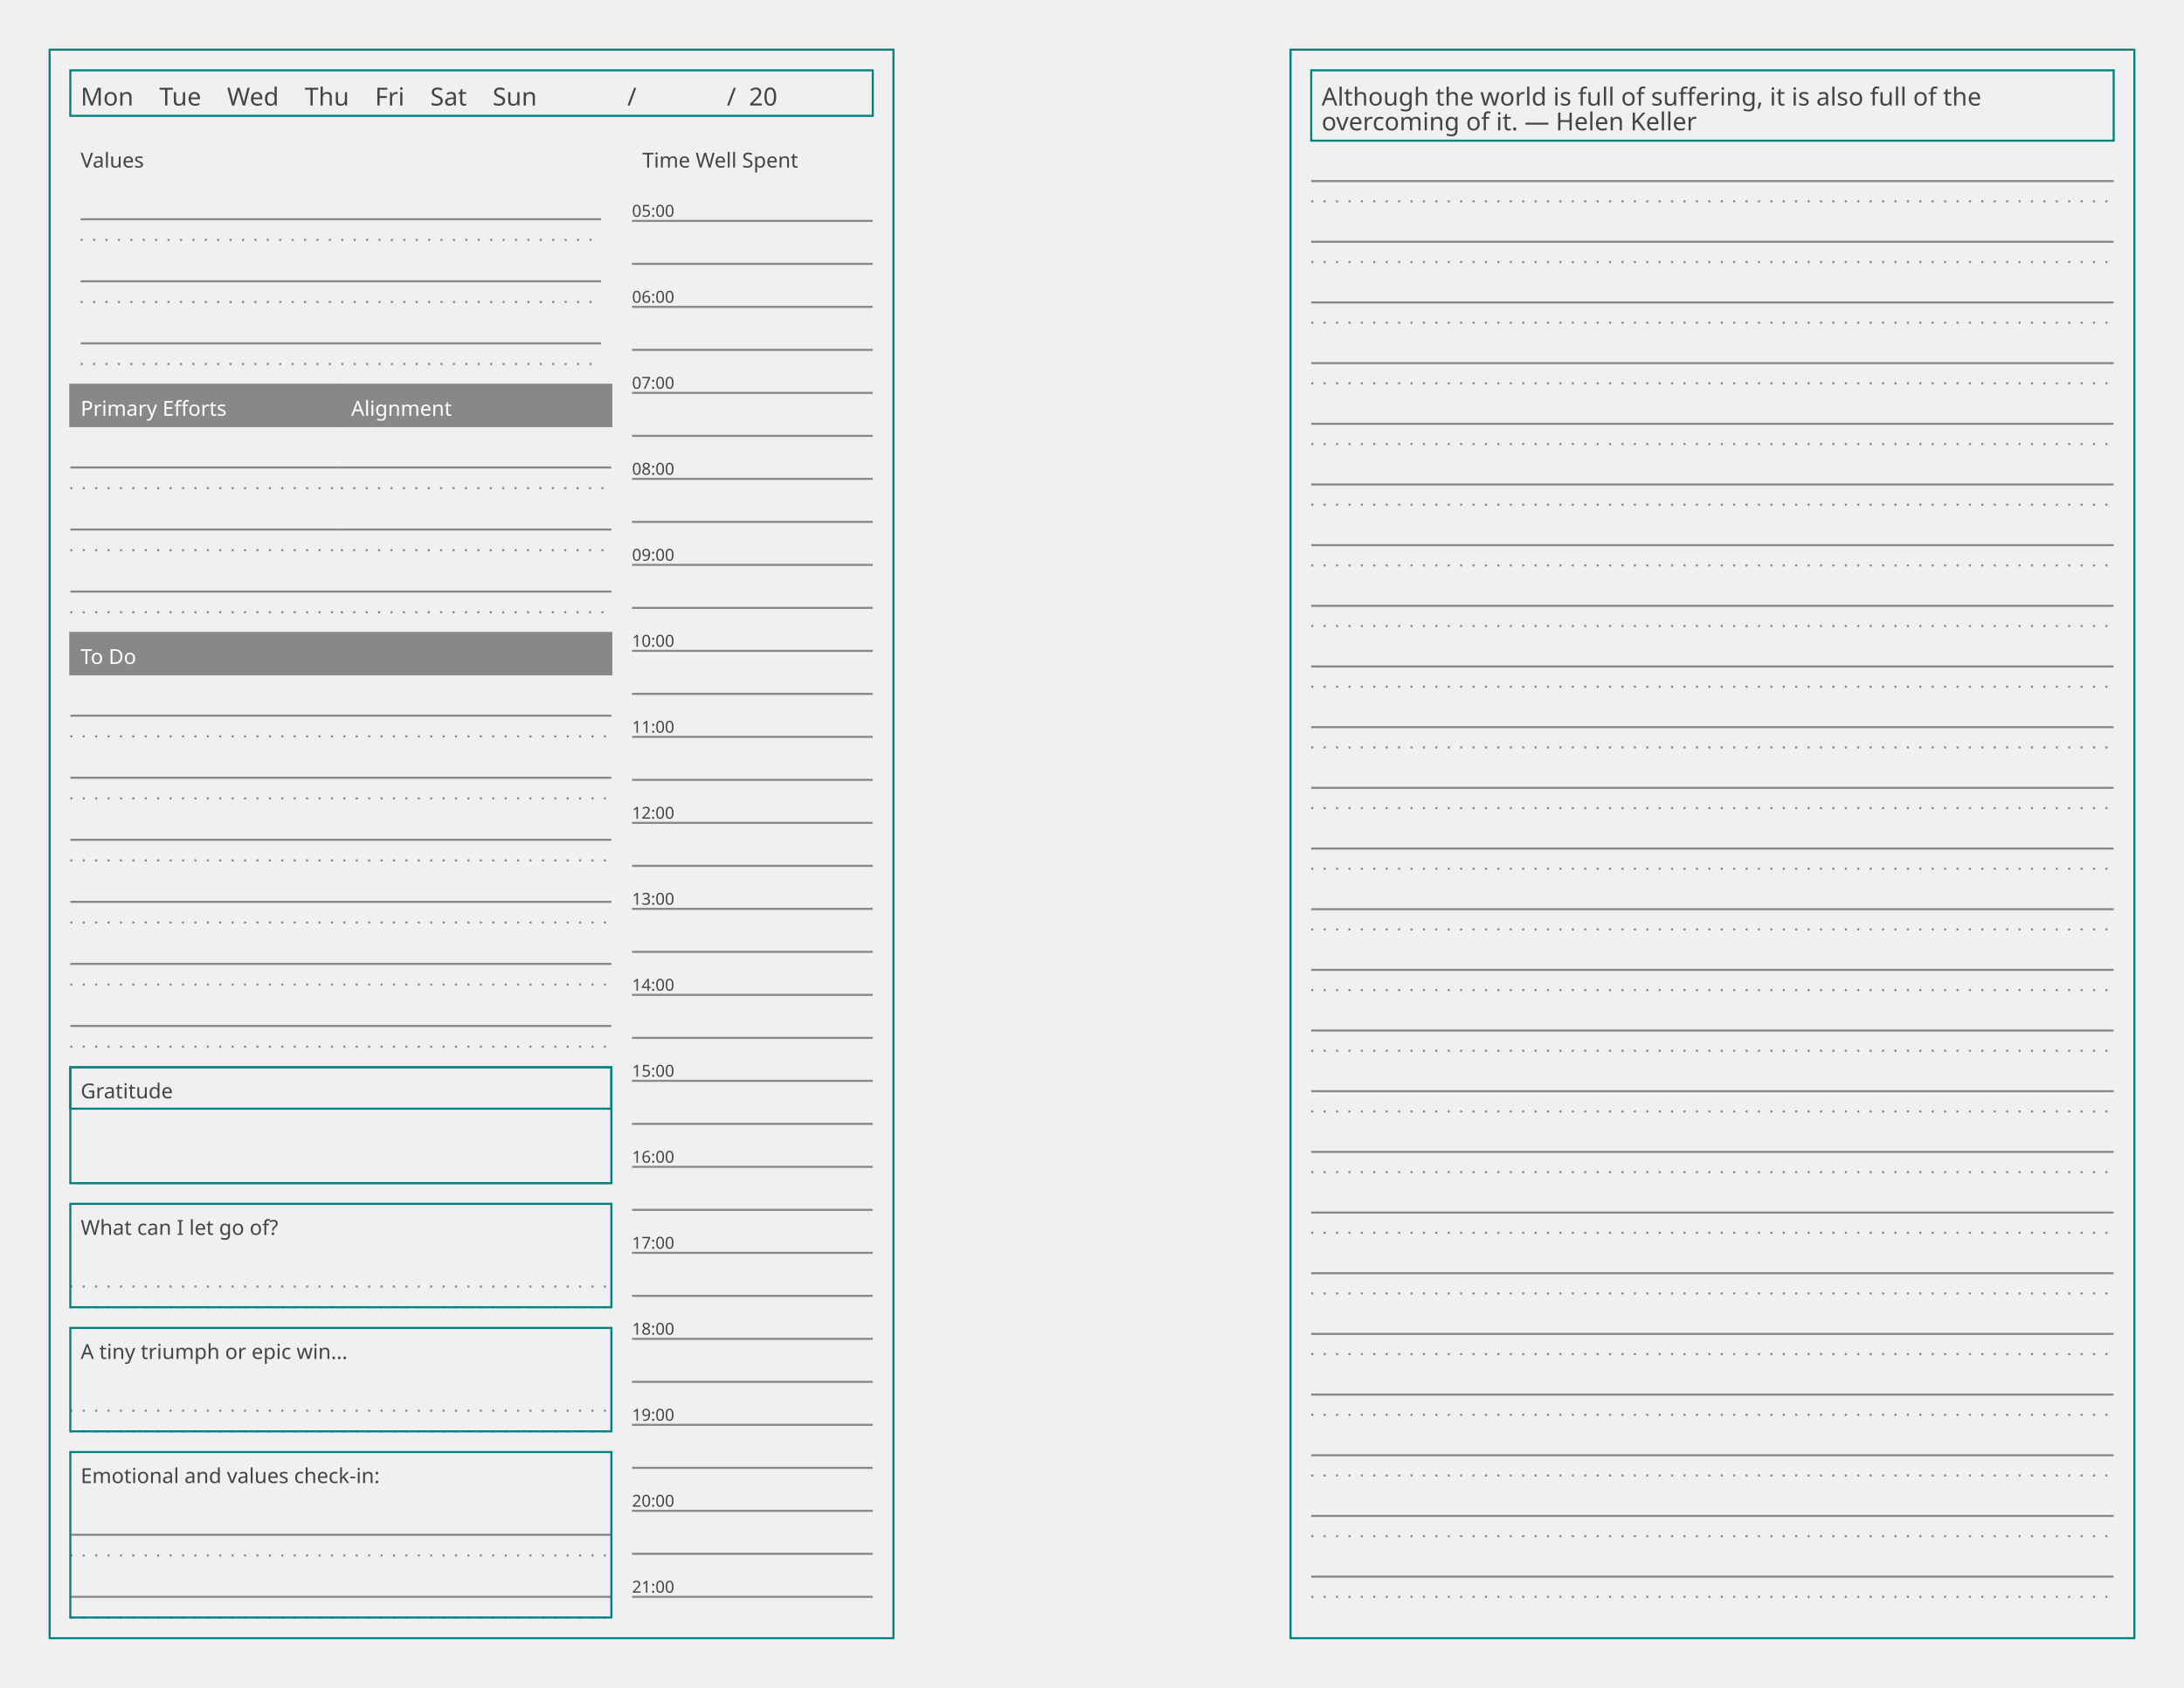
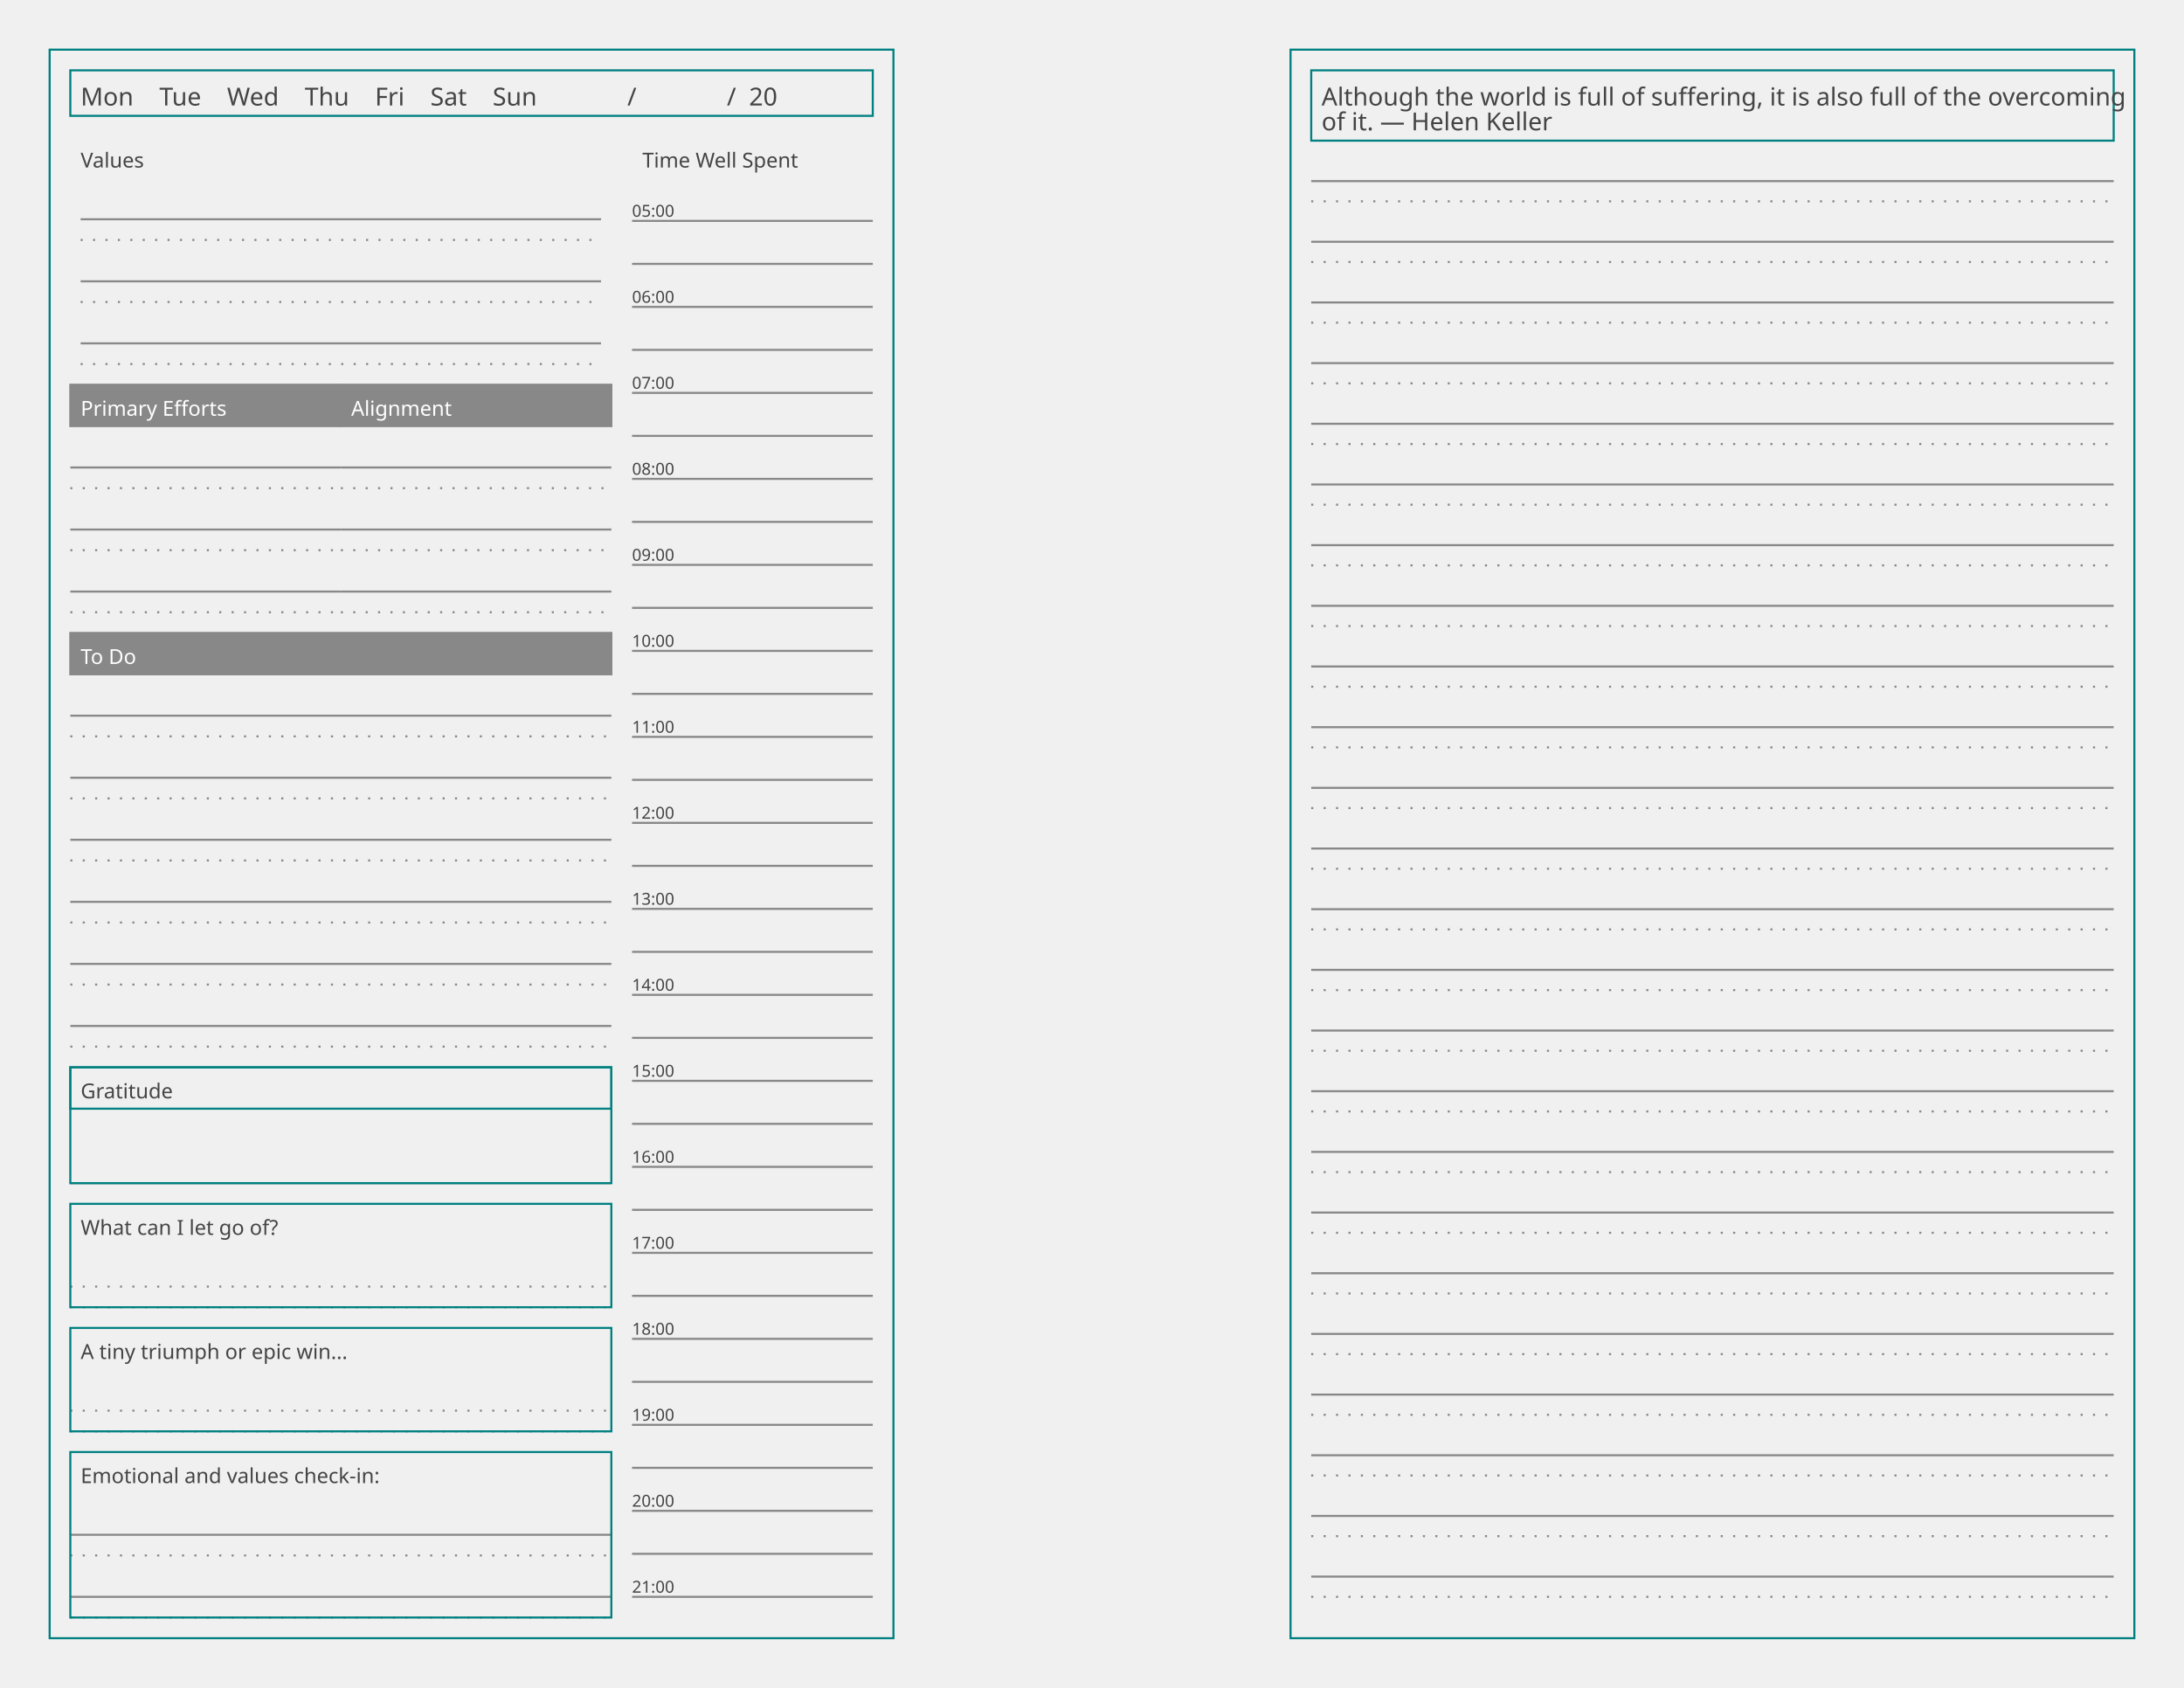
<svg xmlns="http://www.w3.org/2000/svg" baseProfile="tiny" height="8.5in" version="1.2" width="11in">
  <defs />
  <g transform="translate(24.0, 24.0)">
    <rect fill="none" height="768.0" stroke="#008080" width="408.0" x="0" y="0" />
    <g transform="translate(10, 10)">
      <rect fill="none" height="22" stroke="#008080" stroke-width="1" width="388.0" x="0" y="0" />
      <text alignment-baseline="text-after-edge" fill="#444444" font-family="Trebuchet MS" font-size="12" text-anchor="start" transform="translate(5,17)">Mon    Tue    Wed    Thu    Fri    Sat    Sun              /              /  20          </text>
    </g>
    <g transform="translate(10, 32)">
      <g transform="translate(0,10)">
        <g>
          <g transform="translate(0,0)">
            <text alignment-baseline="text-after-edge" fill="#444444" font-family="Ubuntu Mono" font-size="10" text-anchor="start" transform="translate(5,15)">Values</text>
          </g>
          <g transform="translate(0,20)">
            <g>
              <line stroke="#888888" stroke-dasharray="1,5" stroke-width="1" transform="translate(5,30.0)" x1="0" x2="251.6" y1="0" y2="0" />
              <line stroke="#888888" stroke-dasharray="1,5" stroke-width="1" transform="translate(5,60.0)" x1="0" x2="251.6" y1="0" y2="0" />
              <line stroke="#888888" stroke-dasharray="1,5" stroke-width="1" transform="translate(5,90.0)" x1="0" x2="251.6" y1="0" y2="0" />
            </g>
            <g>
              <line stroke="#888888" stroke-dasharray="1,0" stroke-width="1" transform="translate(5,20.0)" x1="0" x2="251.6" y1="0" y2="0" />
              <line stroke="#888888" stroke-dasharray="1,0" stroke-width="1" transform="translate(5,50.0)" x1="0" x2="251.6" y1="0" y2="0" />
              <line stroke="#888888" stroke-dasharray="1,0" stroke-width="1" transform="translate(5,80.0)" x1="0" x2="251.6" y1="0" y2="0" />
            </g>
          </g>
        </g>
      </g>
      <g transform="translate(0,130.0)">
        <g>
          <g transform="translate(0,0)">
            <g>
              <g transform="translate(0,0)">
                <rect fill="#888888" height="20" stroke="#888888" stroke-width="1" width="130.8" x="0" y="0" />
                <text alignment-baseline="text-after-edge" fill="#ffffff" font-family="Trebuchet MS" font-size="10" text-anchor="start" transform="translate(5,15)">Primary Efforts</text>
              </g>
              <g transform="translate(0,20)">
                <g>
                  <line stroke="#888888" stroke-dasharray="1,5" stroke-width="1" transform="translate(0,30.0)" x1="0" x2="130.8" y1="0" y2="0" />
                  <line stroke="#888888" stroke-dasharray="1,5" stroke-width="1" transform="translate(0,60.0)" x1="0" x2="130.8" y1="0" y2="0" />
                  <line stroke="#888888" stroke-dasharray="1,5" stroke-width="1" transform="translate(0,90.0)" x1="0" x2="130.8" y1="0" y2="0" />
                </g>
                <g>
                  <line stroke="#888888" stroke-dasharray="1,0" stroke-width="1" transform="translate(0,20.0)" x1="0" x2="130.8" y1="0" y2="0" />
                  <line stroke="#888888" stroke-dasharray="1,0" stroke-width="1" transform="translate(0,50.0)" x1="0" x2="130.8" y1="0" y2="0" />
                  <line stroke="#888888" stroke-dasharray="1,0" stroke-width="1" transform="translate(0,80.0)" x1="0" x2="130.8" y1="0" y2="0" />
                </g>
              </g>
            </g>
          </g>
          <g transform="translate(130.8,0)">
            <g>
              <g transform="translate(0,0)">
                <rect fill="#888888" height="20" stroke="#888888" stroke-width="1" width="130.8" x="0" y="0" />
                <text alignment-baseline="text-after-edge" fill="#ffffff" font-family="Trebuchet MS" font-size="10" text-anchor="start" transform="translate(5,15)">Alignment</text>
              </g>
              <g transform="translate(0,20)">
                <g>
                  <line stroke="#888888" stroke-dasharray="1,5" stroke-width="1" transform="translate(0,30.0)" x1="0" x2="130.8" y1="0" y2="0" />
                  <line stroke="#888888" stroke-dasharray="1,5" stroke-width="1" transform="translate(0,60.0)" x1="0" x2="130.8" y1="0" y2="0" />
                  <line stroke="#888888" stroke-dasharray="1,5" stroke-width="1" transform="translate(0,90.0)" x1="0" x2="130.8" y1="0" y2="0" />
                </g>
                <g>
                  <line stroke="#888888" stroke-dasharray="1,0" stroke-width="1" transform="translate(0,20.0)" x1="0" x2="130.8" y1="0" y2="0" />
                  <line stroke="#888888" stroke-dasharray="1,0" stroke-width="1" transform="translate(0,50.0)" x1="0" x2="130.8" y1="0" y2="0" />
                  <line stroke="#888888" stroke-dasharray="1,0" stroke-width="1" transform="translate(0,80.0)" x1="0" x2="130.8" y1="0" y2="0" />
                </g>
              </g>
            </g>
          </g>
        </g>
      </g>
      <g transform="translate(0,250.0)">
        <g>
          <g transform="translate(0,0)">
            <rect fill="#888888" height="20" stroke="#888888" stroke-width="1" width="261.6" x="0" y="0" />
            <text alignment-baseline="text-after-edge" fill="#ffffff" font-family="Ubuntu Mono" font-size="10" text-anchor="start" transform="translate(5,15)">To Do</text>
          </g>
          <g transform="translate(0,20)">
            <g>
              <line stroke="#888888" stroke-dasharray="1,5" stroke-width="1" transform="translate(0,30.0)" x1="0" x2="261.6" y1="0" y2="0" />
              <line stroke="#888888" stroke-dasharray="1,5" stroke-width="1" transform="translate(0,60.0)" x1="0" x2="261.6" y1="0" y2="0" />
              <line stroke="#888888" stroke-dasharray="1,5" stroke-width="1" transform="translate(0,90.0)" x1="0" x2="261.6" y1="0" y2="0" />
              <line stroke="#888888" stroke-dasharray="1,5" stroke-width="1" transform="translate(0,120.0)" x1="0" x2="261.6" y1="0" y2="0" />
              <line stroke="#888888" stroke-dasharray="1,5" stroke-width="1" transform="translate(0,150.0)" x1="0" x2="261.6" y1="0" y2="0" />
              <line stroke="#888888" stroke-dasharray="1,5" stroke-width="1" transform="translate(0,180.0)" x1="0" x2="261.6" y1="0" y2="0" />
            </g>
            <g>
              <line stroke="#888888" stroke-dasharray="1,0" stroke-width="1" transform="translate(0,20.0)" x1="0" x2="261.6" y1="0" y2="0" />
              <line stroke="#888888" stroke-dasharray="1,0" stroke-width="1" transform="translate(0,50.0)" x1="0" x2="261.6" y1="0" y2="0" />
              <line stroke="#888888" stroke-dasharray="1,0" stroke-width="1" transform="translate(0,80.0)" x1="0" x2="261.6" y1="0" y2="0" />
              <line stroke="#888888" stroke-dasharray="1,0" stroke-width="1" transform="translate(0,110.0)" x1="0" x2="261.6" y1="0" y2="0" />
              <line stroke="#888888" stroke-dasharray="1,0" stroke-width="1" transform="translate(0,140.0)" x1="0" x2="261.6" y1="0" y2="0" />
              <line stroke="#888888" stroke-dasharray="1,0" stroke-width="1" transform="translate(0,170.0)" x1="0" x2="261.6" y1="0" y2="0" />
            </g>
          </g>
        </g>
      </g>
      <g transform="translate(0,460.0)">
        <g>
          <g transform="translate(0,0)">
            <rect fill="none" height="20" stroke="#008080" stroke-width="1" width="261.6" x="0" y="0" />
            <text alignment-baseline="text-after-edge" fill="#444444" font-family="Trebuchet MS" font-size="10" text-anchor="start" transform="translate(5,15)">Gratitude</text>
          </g>
          <g transform="translate(0,20)">
            <line stroke="#888888" stroke-dasharray="1,0" stroke-width="1" transform="translate(0,36.0)" x1="0" x2="261.6" y1="0" y2="0" />
          </g>
        </g>
        <rect fill="none" height="56.0" stroke="#008080" stroke-width="1" width="261.6" x="0" y="0" />
      </g>
      <g transform="translate(0,526.0)">
        <g>
          <g transform="translate(0,0)">
            <text alignment-baseline="text-after-edge" fill="#444444" font-family="Ubuntu Mono" font-size="10" text-anchor="start" transform="translate(5,15)">What can I let go of?</text>
          </g>
          <g transform="translate(0,20)">
            <g>
              <line stroke="#888888" stroke-dasharray="1,5" stroke-width="1" transform="translate(0,30.0)" x1="0" x2="261.6" y1="0" y2="0" />
            </g>
            <g>
              <line stroke="#888888" stroke-dasharray="1,5" stroke-width="1" transform="translate(0,20.0)" x1="0" x2="261.6" y1="0" y2="0" />
            </g>
          </g>
        </g>
        <rect fill="none" height="50" stroke="#008080" stroke-width="1" width="261.6" x="0" y="0" />
      </g>
      <g transform="translate(0,586.0)">
        <g>
          <g transform="translate(0,0)">
            <text alignment-baseline="text-after-edge" fill="#444444" font-family="Ubuntu Mono" font-size="10" text-anchor="start" transform="translate(5,15)">A tiny triumph or epic win...</text>
          </g>
          <g transform="translate(0,20)">
            <g>
              <line stroke="#888888" stroke-dasharray="1,5" stroke-width="1" transform="translate(0,30.0)" x1="0" x2="261.6" y1="0" y2="0" />
            </g>
            <g>
              <line stroke="#888888" stroke-dasharray="1,5" stroke-width="1" transform="translate(0,20.0)" x1="0" x2="261.6" y1="0" y2="0" />
            </g>
          </g>
        </g>
        <rect fill="none" height="50" stroke="#008080" stroke-width="1" width="261.6" x="0" y="0" />
      </g>
      <g transform="translate(0,646.0)">
        <g>
          <g transform="translate(0,0)">
            <text alignment-baseline="text-after-edge" fill="#444444" font-family="Ubuntu Mono" font-size="10" text-anchor="start" transform="translate(5,15)">Emotional and values check-in:</text>
          </g>
          <g transform="translate(0,20)">
            <g>
              <line stroke="#888888" stroke-dasharray="1,5" stroke-width="1" transform="translate(0,30.0)" x1="0" x2="261.6" y1="0" y2="0" />
              <line stroke="#888888" stroke-dasharray="1,5" stroke-width="1" transform="translate(0,60.0)" x1="0" x2="261.6" y1="0" y2="0" />
            </g>
            <g>
              <line stroke="#888888" stroke-dasharray="1,0" stroke-width="1" transform="translate(0,20.0)" x1="0" x2="261.6" y1="0" y2="0" />
              <line stroke="#888888" stroke-dasharray="1,0" stroke-width="1" transform="translate(0,50.0)" x1="0" x2="261.6" y1="0" y2="0" />
            </g>
          </g>
        </g>
        <rect fill="none" height="80" stroke="#008080" stroke-width="1" width="261.6" x="0" y="0" />
      </g>
    </g>
    <g transform="translate(281.6,32)">
      <g>
        <rect fill="none" height="20" stroke="none" width="116.4" x="0" y="10" />
        <text alignment-baseline="text-after-edge" fill="#444444" font-family="Ubuntu Mono" font-size="10" text-anchor="start" x="5" y="25">Time Well Spent</text>
      </g>
      <g>
        <text alignment-baseline="text-after-edge" fill="#444444" font-family="Ubuntu Mono" font-size="8" text-anchor="start" x="0" y="48.788">05:00</text>
        <line stroke="#888888" x1="0" x2="116.4" y1="50.788" y2="50.788" />
        <line stroke="#888888" x1="0" x2="116.4" y1="71.576" y2="71.576" />
        <text alignment-baseline="text-after-edge" fill="#444444" font-family="Ubuntu Mono" font-size="8" text-anchor="start" x="0" y="90.364">06:00</text>
        <line stroke="#888888" x1="0" x2="116.4" y1="92.364" y2="92.364" />
        <line stroke="#888888" x1="0" x2="116.4" y1="113.152" y2="113.152" />
        <text alignment-baseline="text-after-edge" fill="#444444" font-family="Ubuntu Mono" font-size="8" text-anchor="start" x="0" y="131.939">07:00</text>
        <line stroke="#888888" x1="0" x2="116.4" y1="133.939" y2="133.939" />
        <line stroke="#888888" x1="0" x2="116.4" y1="154.727" y2="154.727" />
        <text alignment-baseline="text-after-edge" fill="#444444" font-family="Ubuntu Mono" font-size="8" text-anchor="start" x="0" y="173.515">08:00</text>
        <line stroke="#888888" x1="0" x2="116.4" y1="175.515" y2="175.515" />
        <line stroke="#888888" x1="0" x2="116.4" y1="196.303" y2="196.303" />
        <text alignment-baseline="text-after-edge" fill="#444444" font-family="Ubuntu Mono" font-size="8" text-anchor="start" x="0" y="215.091">09:00</text>
        <line stroke="#888888" x1="0" x2="116.4" y1="217.091" y2="217.091" />
        <line stroke="#888888" x1="0" x2="116.4" y1="237.879" y2="237.879" />
        <text alignment-baseline="text-after-edge" fill="#444444" font-family="Ubuntu Mono" font-size="8" text-anchor="start" x="0" y="256.667">10:00</text>
        <line stroke="#888888" x1="0" x2="116.4" y1="258.667" y2="258.667" />
        <line stroke="#888888" x1="0" x2="116.4" y1="279.455" y2="279.455" />
        <text alignment-baseline="text-after-edge" fill="#444444" font-family="Ubuntu Mono" font-size="8" text-anchor="start" x="0" y="298.242">11:00</text>
        <line stroke="#888888" x1="0" x2="116.4" y1="300.242" y2="300.242" />
        <line stroke="#888888" x1="0" x2="116.4" y1="321.03" y2="321.03" />
        <text alignment-baseline="text-after-edge" fill="#444444" font-family="Ubuntu Mono" font-size="8" text-anchor="start" x="0" y="339.818">12:00</text>
        <line stroke="#888888" x1="0" x2="116.4" y1="341.818" y2="341.818" />
        <line stroke="#888888" x1="0" x2="116.4" y1="362.606" y2="362.606" />
        <text alignment-baseline="text-after-edge" fill="#444444" font-family="Ubuntu Mono" font-size="8" text-anchor="start" x="0" y="381.394">13:00</text>
        <line stroke="#888888" x1="0" x2="116.4" y1="383.394" y2="383.394" />
        <line stroke="#888888" x1="0" x2="116.4" y1="404.182" y2="404.182" />
        <text alignment-baseline="text-after-edge" fill="#444444" font-family="Ubuntu Mono" font-size="8" text-anchor="start" x="0" y="422.97">14:00</text>
        <line stroke="#888888" x1="0" x2="116.4" y1="424.97" y2="424.97" />
        <line stroke="#888888" x1="0" x2="116.4" y1="445.758" y2="445.758" />
        <text alignment-baseline="text-after-edge" fill="#444444" font-family="Ubuntu Mono" font-size="8" text-anchor="start" x="0" y="464.545">15:00</text>
        <line stroke="#888888" x1="0" x2="116.4" y1="466.545" y2="466.545" />
        <line stroke="#888888" x1="0" x2="116.4" y1="487.333" y2="487.333" />
        <text alignment-baseline="text-after-edge" fill="#444444" font-family="Ubuntu Mono" font-size="8" text-anchor="start" x="0" y="506.121">16:00</text>
        <line stroke="#888888" x1="0" x2="116.4" y1="508.121" y2="508.121" />
        <line stroke="#888888" x1="0" x2="116.4" y1="528.909" y2="528.909" />
        <text alignment-baseline="text-after-edge" fill="#444444" font-family="Ubuntu Mono" font-size="8" text-anchor="start" x="0" y="547.697">17:00</text>
        <line stroke="#888888" x1="0" x2="116.4" y1="549.697" y2="549.697" />
        <line stroke="#888888" x1="0" x2="116.4" y1="570.485" y2="570.485" />
        <text alignment-baseline="text-after-edge" fill="#444444" font-family="Ubuntu Mono" font-size="8" text-anchor="start" x="0" y="589.273">18:00</text>
        <line stroke="#888888" x1="0" x2="116.4" y1="591.273" y2="591.273" />
        <line stroke="#888888" x1="0" x2="116.4" y1="612.061" y2="612.061" />
        <text alignment-baseline="text-after-edge" fill="#444444" font-family="Ubuntu Mono" font-size="8" text-anchor="start" x="0" y="630.848">19:00</text>
        <line stroke="#888888" x1="0" x2="116.4" y1="632.848" y2="632.848" />
        <line stroke="#888888" x1="0" x2="116.4" y1="653.636" y2="653.636" />
        <text alignment-baseline="text-after-edge" fill="#444444" font-family="Ubuntu Mono" font-size="8" text-anchor="start" x="0" y="672.424">20:00</text>
        <line stroke="#888888" x1="0" x2="116.4" y1="674.424" y2="674.424" />
        <line stroke="#888888" x1="0" x2="116.4" y1="695.212" y2="695.212" />
        <text alignment-baseline="text-after-edge" fill="#444444" font-family="Ubuntu Mono" font-size="8" text-anchor="start" x="0" y="714.0">21:00</text>
        <line stroke="#888888" x1="0" x2="116.4" y1="716.0" y2="716.0" />
      </g>
    </g>
  </g>
  <g transform="translate(624.0, 24.0)">
    <rect fill="none" height="768.0" stroke="#008080" width="408.0" x="0" y="0" />
    <g transform="translate(10, 10)">
      <rect fill="none" height="34" stroke="#008080" stroke-width="1" width="388.0" x="0" y="0" />
-       <text alignment-baseline="text-after-edge" fill="#444444" font-family="Trebuchet MS" font-size="12" text-anchor="start" transform="translate(5,17)">Although the world is full of suffering, it is also full of the</text>
-       <text alignment-baseline="text-after-edge" fill="#444444" font-family="Trebuchet MS" font-size="12" text-anchor="start" transform="translate(5,29)">overcoming of it. — Helen Keller</text>
+       <text alignment-baseline="text-after-edge" fill="#444444" font-family="Trebuchet MS" font-size="12" text-anchor="start" transform="translate(5,17)">Although the world is full of suffering, it is also full of the overcoming</text>
+       <text alignment-baseline="text-after-edge" fill="#444444" font-family="Trebuchet MS" font-size="12" text-anchor="start" transform="translate(5,29)">of it. — Helen Keller</text>
    </g>
    <g transform="translate(10, 44)">
      <g transform="translate(0,0)">
        <g>
          <line stroke="#888888" stroke-dasharray="1,5" stroke-width="1" transform="translate(0,29.33333)" x1="0" x2="388.0" y1="0" y2="0" />
          <line stroke="#888888" stroke-dasharray="1,5" stroke-width="1" transform="translate(0,58.66667)" x1="0" x2="388.0" y1="0" y2="0" />
          <line stroke="#888888" stroke-dasharray="1,5" stroke-width="1" transform="translate(0,88.0)" x1="0" x2="388.0" y1="0" y2="0" />
          <line stroke="#888888" stroke-dasharray="1,5" stroke-width="1" transform="translate(0,117.3333)" x1="0" x2="388.0" y1="0" y2="0" />
          <line stroke="#888888" stroke-dasharray="1,5" stroke-width="1" transform="translate(0,146.6667)" x1="0" x2="388.0" y1="0" y2="0" />
          <line stroke="#888888" stroke-dasharray="1,5" stroke-width="1" transform="translate(0,176.0)" x1="0" x2="388.0" y1="0" y2="0" />
          <line stroke="#888888" stroke-dasharray="1,5" stroke-width="1" transform="translate(0,205.3333)" x1="0" x2="388.0" y1="0" y2="0" />
          <line stroke="#888888" stroke-dasharray="1,5" stroke-width="1" transform="translate(0,234.6667)" x1="0" x2="388.0" y1="0" y2="0" />
          <line stroke="#888888" stroke-dasharray="1,5" stroke-width="1" transform="translate(0,264.0)" x1="0" x2="388.0" y1="0" y2="0" />
          <line stroke="#888888" stroke-dasharray="1,5" stroke-width="1" transform="translate(0,293.3333)" x1="0" x2="388.0" y1="0" y2="0" />
          <line stroke="#888888" stroke-dasharray="1,5" stroke-width="1" transform="translate(0,322.6667)" x1="0" x2="388.0" y1="0" y2="0" />
          <line stroke="#888888" stroke-dasharray="1,5" stroke-width="1" transform="translate(0,352)" x1="0" x2="388.0" y1="0" y2="0" />
          <line stroke="#888888" stroke-dasharray="1,5" stroke-width="1" transform="translate(0,381.3333)" x1="0" x2="388.0" y1="0" y2="0" />
          <line stroke="#888888" stroke-dasharray="1,5" stroke-width="1" transform="translate(0,410.6667)" x1="0" x2="388.0" y1="0" y2="0" />
          <line stroke="#888888" stroke-dasharray="1,5" stroke-width="1" transform="translate(0,440)" x1="0" x2="388.0" y1="0" y2="0" />
          <line stroke="#888888" stroke-dasharray="1,5" stroke-width="1" transform="translate(0,469.3333)" x1="0" x2="388.0" y1="0" y2="0" />
          <line stroke="#888888" stroke-dasharray="1,5" stroke-width="1" transform="translate(0,498.6667)" x1="0" x2="388.0" y1="0" y2="0" />
          <line stroke="#888888" stroke-dasharray="1,5" stroke-width="1" transform="translate(0,528)" x1="0" x2="388.0" y1="0" y2="0" />
          <line stroke="#888888" stroke-dasharray="1,5" stroke-width="1" transform="translate(0,557.3333)" x1="0" x2="388.0" y1="0" y2="0" />
          <line stroke="#888888" stroke-dasharray="1,5" stroke-width="1" transform="translate(0,586.6667)" x1="0" x2="388.0" y1="0" y2="0" />
          <line stroke="#888888" stroke-dasharray="1,5" stroke-width="1" transform="translate(0,616.0)" x1="0" x2="388.0" y1="0" y2="0" />
          <line stroke="#888888" stroke-dasharray="1,5" stroke-width="1" transform="translate(0,645.3333)" x1="0" x2="388.0" y1="0" y2="0" />
          <line stroke="#888888" stroke-dasharray="1,5" stroke-width="1" transform="translate(0,674.6667)" x1="0" x2="388.0" y1="0" y2="0" />
          <line stroke="#888888" stroke-dasharray="1,5" stroke-width="1" transform="translate(0,704)" x1="0" x2="388.0" y1="0" y2="0" />
        </g>
        <g>
          <line stroke="#888888" stroke-dasharray="1,0" stroke-width="1" transform="translate(0,19.55556)" x1="0" x2="388.0" y1="0" y2="0" />
          <line stroke="#888888" stroke-dasharray="1,0" stroke-width="1" transform="translate(0,48.88889)" x1="0" x2="388.0" y1="0" y2="0" />
          <line stroke="#888888" stroke-dasharray="1,0" stroke-width="1" transform="translate(0,78.22222)" x1="0" x2="388.0" y1="0" y2="0" />
          <line stroke="#888888" stroke-dasharray="1,0" stroke-width="1" transform="translate(0,107.5556)" x1="0" x2="388.0" y1="0" y2="0" />
          <line stroke="#888888" stroke-dasharray="1,0" stroke-width="1" transform="translate(0,136.8889)" x1="0" x2="388.0" y1="0" y2="0" />
          <line stroke="#888888" stroke-dasharray="1,0" stroke-width="1" transform="translate(0,166.2222)" x1="0" x2="388.0" y1="0" y2="0" />
          <line stroke="#888888" stroke-dasharray="1,0" stroke-width="1" transform="translate(0,195.5556)" x1="0" x2="388.0" y1="0" y2="0" />
          <line stroke="#888888" stroke-dasharray="1,0" stroke-width="1" transform="translate(0,224.8889)" x1="0" x2="388.0" y1="0" y2="0" />
          <line stroke="#888888" stroke-dasharray="1,0" stroke-width="1" transform="translate(0,254.2222)" x1="0" x2="388.0" y1="0" y2="0" />
          <line stroke="#888888" stroke-dasharray="1,0" stroke-width="1" transform="translate(0,283.5556)" x1="0" x2="388.0" y1="0" y2="0" />
          <line stroke="#888888" stroke-dasharray="1,0" stroke-width="1" transform="translate(0,312.8889)" x1="0" x2="388.0" y1="0" y2="0" />
          <line stroke="#888888" stroke-dasharray="1,0" stroke-width="1" transform="translate(0,342.2222)" x1="0" x2="388.0" y1="0" y2="0" />
          <line stroke="#888888" stroke-dasharray="1,0" stroke-width="1" transform="translate(0,371.5556)" x1="0" x2="388.0" y1="0" y2="0" />
          <line stroke="#888888" stroke-dasharray="1,0" stroke-width="1" transform="translate(0,400.8889)" x1="0" x2="388.0" y1="0" y2="0" />
          <line stroke="#888888" stroke-dasharray="1,0" stroke-width="1" transform="translate(0,430.2222)" x1="0" x2="388.0" y1="0" y2="0" />
          <line stroke="#888888" stroke-dasharray="1,0" stroke-width="1" transform="translate(0,459.5556)" x1="0" x2="388.0" y1="0" y2="0" />
          <line stroke="#888888" stroke-dasharray="1,0" stroke-width="1" transform="translate(0,488.8889)" x1="0" x2="388.0" y1="0" y2="0" />
          <line stroke="#888888" stroke-dasharray="1,0" stroke-width="1" transform="translate(0,518.2222)" x1="0" x2="388.0" y1="0" y2="0" />
          <line stroke="#888888" stroke-dasharray="1,0" stroke-width="1" transform="translate(0,547.5556)" x1="0" x2="388.0" y1="0" y2="0" />
          <line stroke="#888888" stroke-dasharray="1,0" stroke-width="1" transform="translate(0,576.8889)" x1="0" x2="388.0" y1="0" y2="0" />
          <line stroke="#888888" stroke-dasharray="1,0" stroke-width="1" transform="translate(0,606.2222)" x1="0" x2="388.0" y1="0" y2="0" />
          <line stroke="#888888" stroke-dasharray="1,0" stroke-width="1" transform="translate(0,635.5556)" x1="0" x2="388.0" y1="0" y2="0" />
          <line stroke="#888888" stroke-dasharray="1,0" stroke-width="1" transform="translate(0,664.8889)" x1="0" x2="388.0" y1="0" y2="0" />
          <line stroke="#888888" stroke-dasharray="1,0" stroke-width="1" transform="translate(0,694.2222)" x1="0" x2="388.0" y1="0" y2="0" />
        </g>
      </g>
    </g>
  </g>
</svg>
